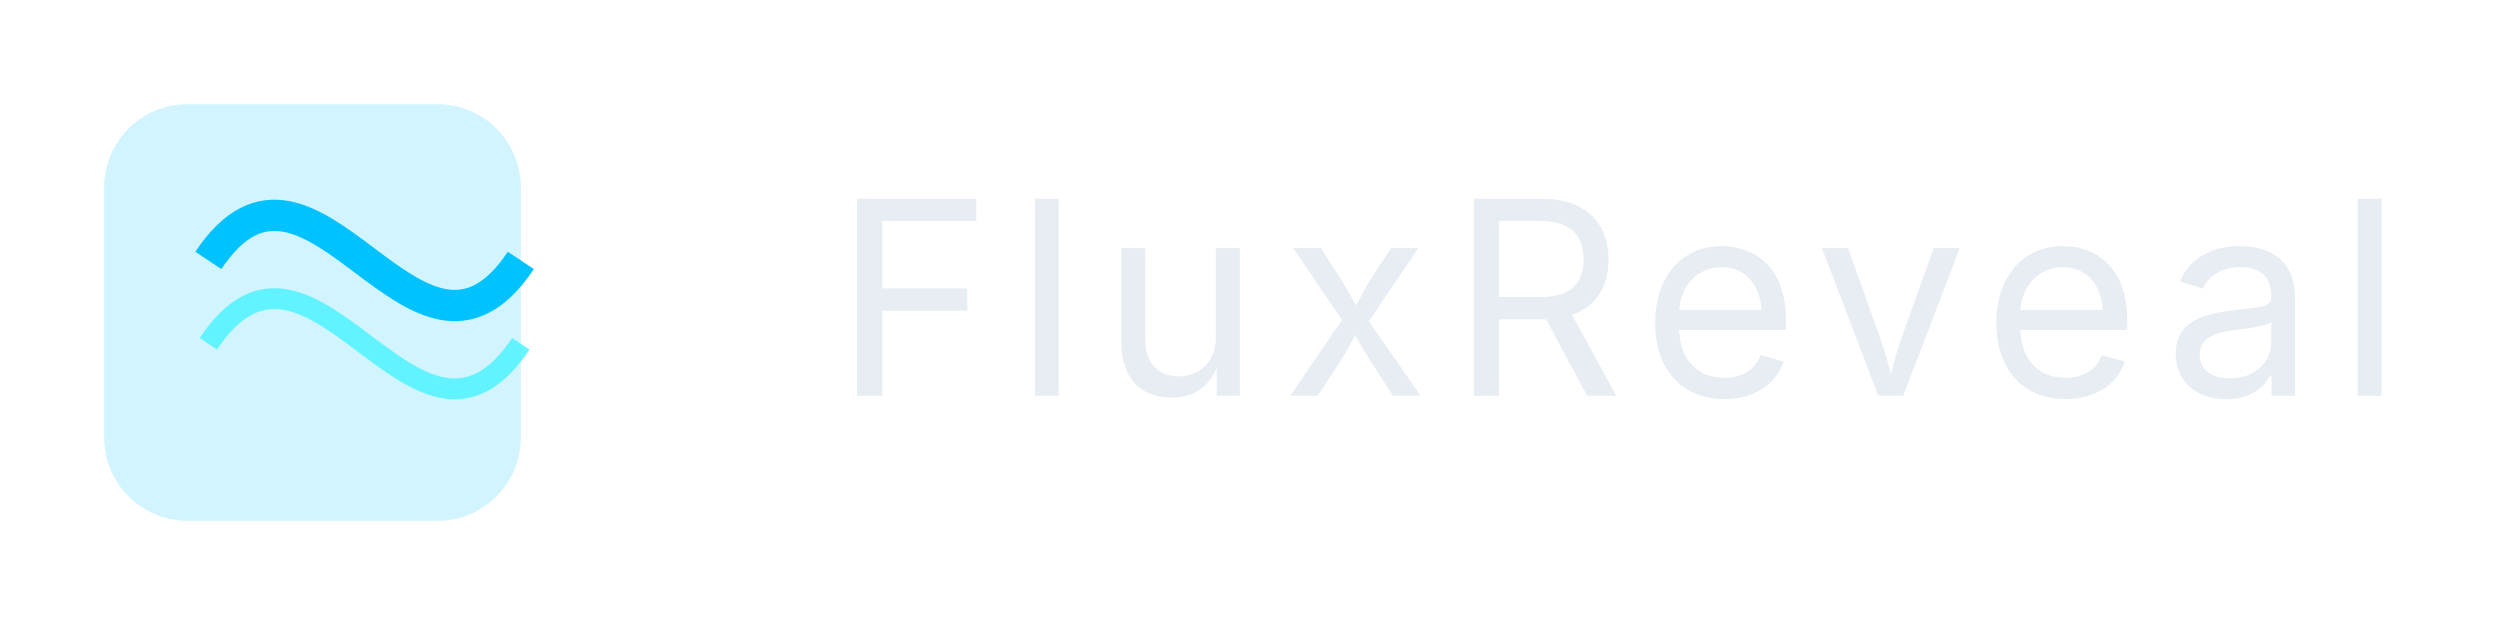
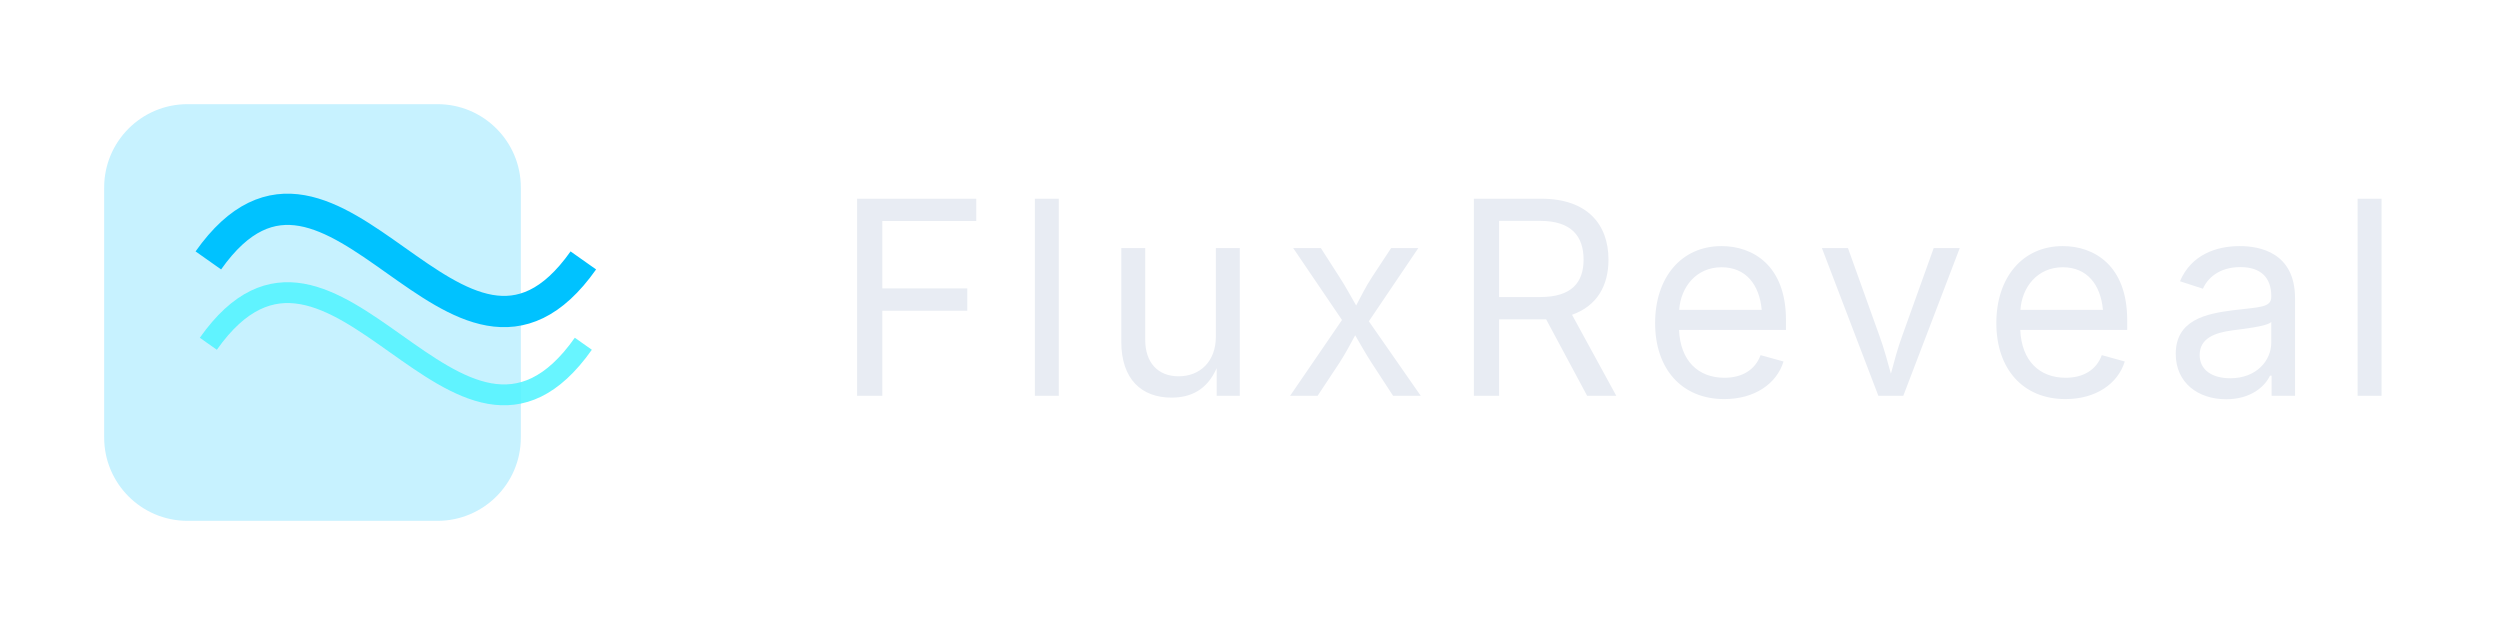
<svg xmlns="http://www.w3.org/2000/svg" width="240" height="60" viewBox="0 0 240 60">
-   <rect x="10" y="10" width="40" height="40" rx="8" fill="#00C2FF" opacity="0.18" />
-   <path d="M20 25 C30 10 40 40 50 25" stroke="#00C2FF" stroke-width="3" fill="none" />
-   <path d="M20 33 C30 18 40 48 50 33" stroke="#4DF3FF" stroke-width="2" fill="none" opacity="0.85" />
+   <rect x="10" y="10" width="40" height="40" rx="8" fill="#00C2FF" opacity="0.22" />
+   <path d="M20 25 C32 8 44 42 56 25" stroke="#00C2FF" stroke-width="3" fill="none" />
+   <path d="M20 33 C32 16 44 50 56 33" stroke="#4DF3FF" stroke-width="2" fill="none" opacity="0.85" />
  <text x="80" y="38" font-family="Inter, Arial, sans-serif" font-size="26" fill="#E8ECF3" letter-spacing="2">
    FluxReveal
  </text>
</svg>
